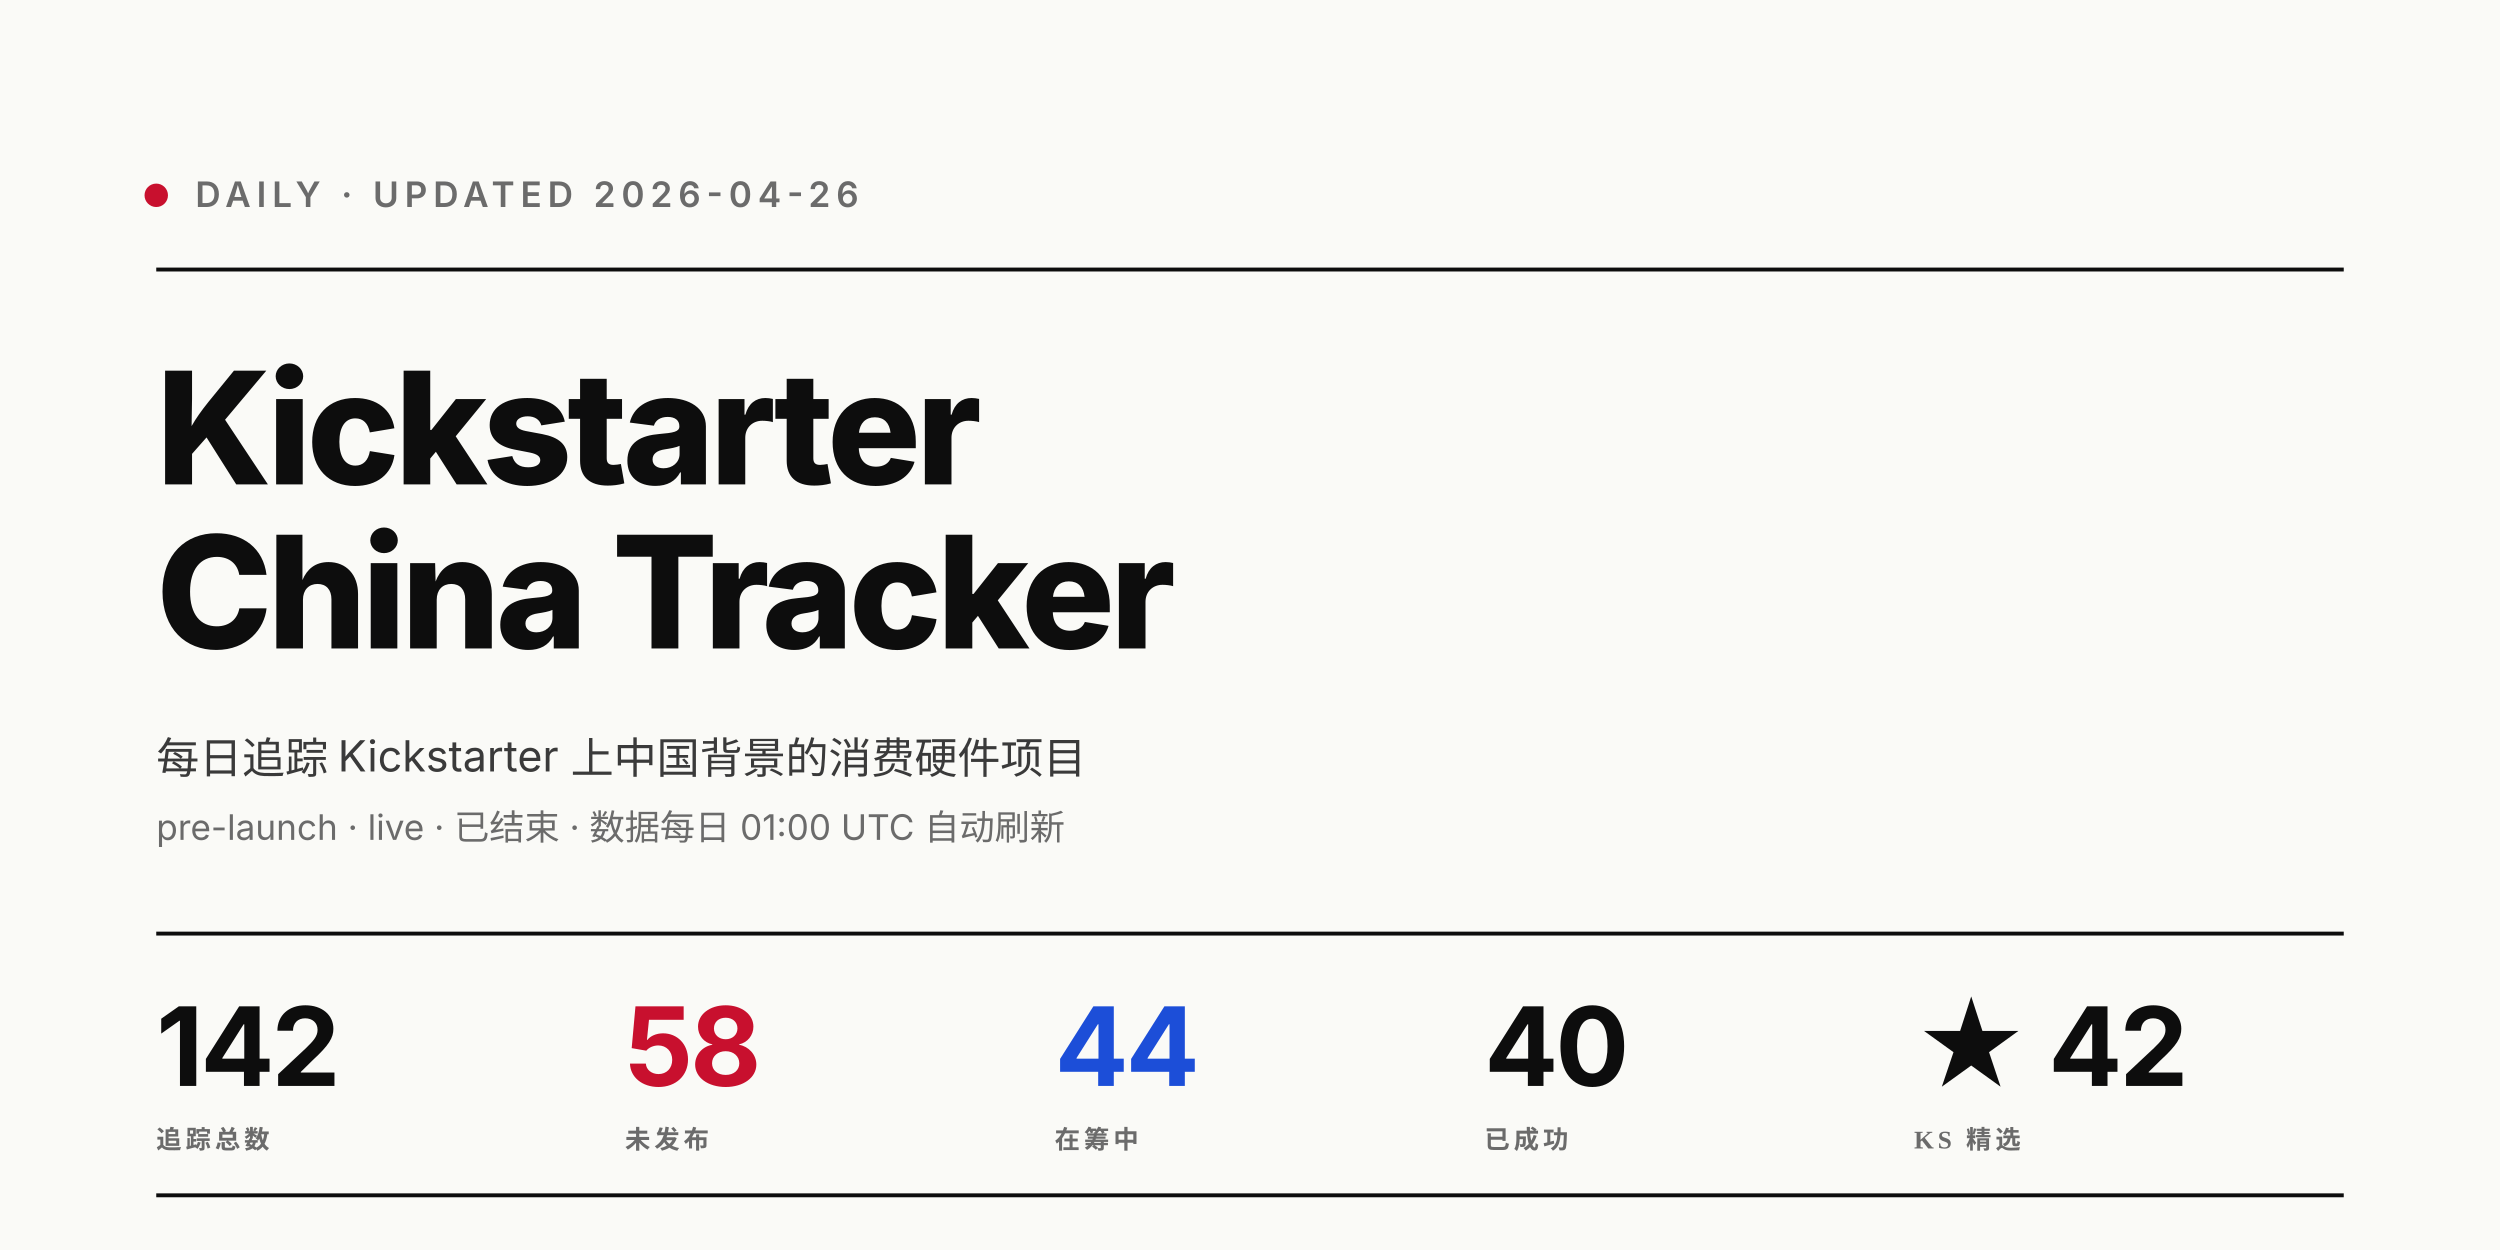
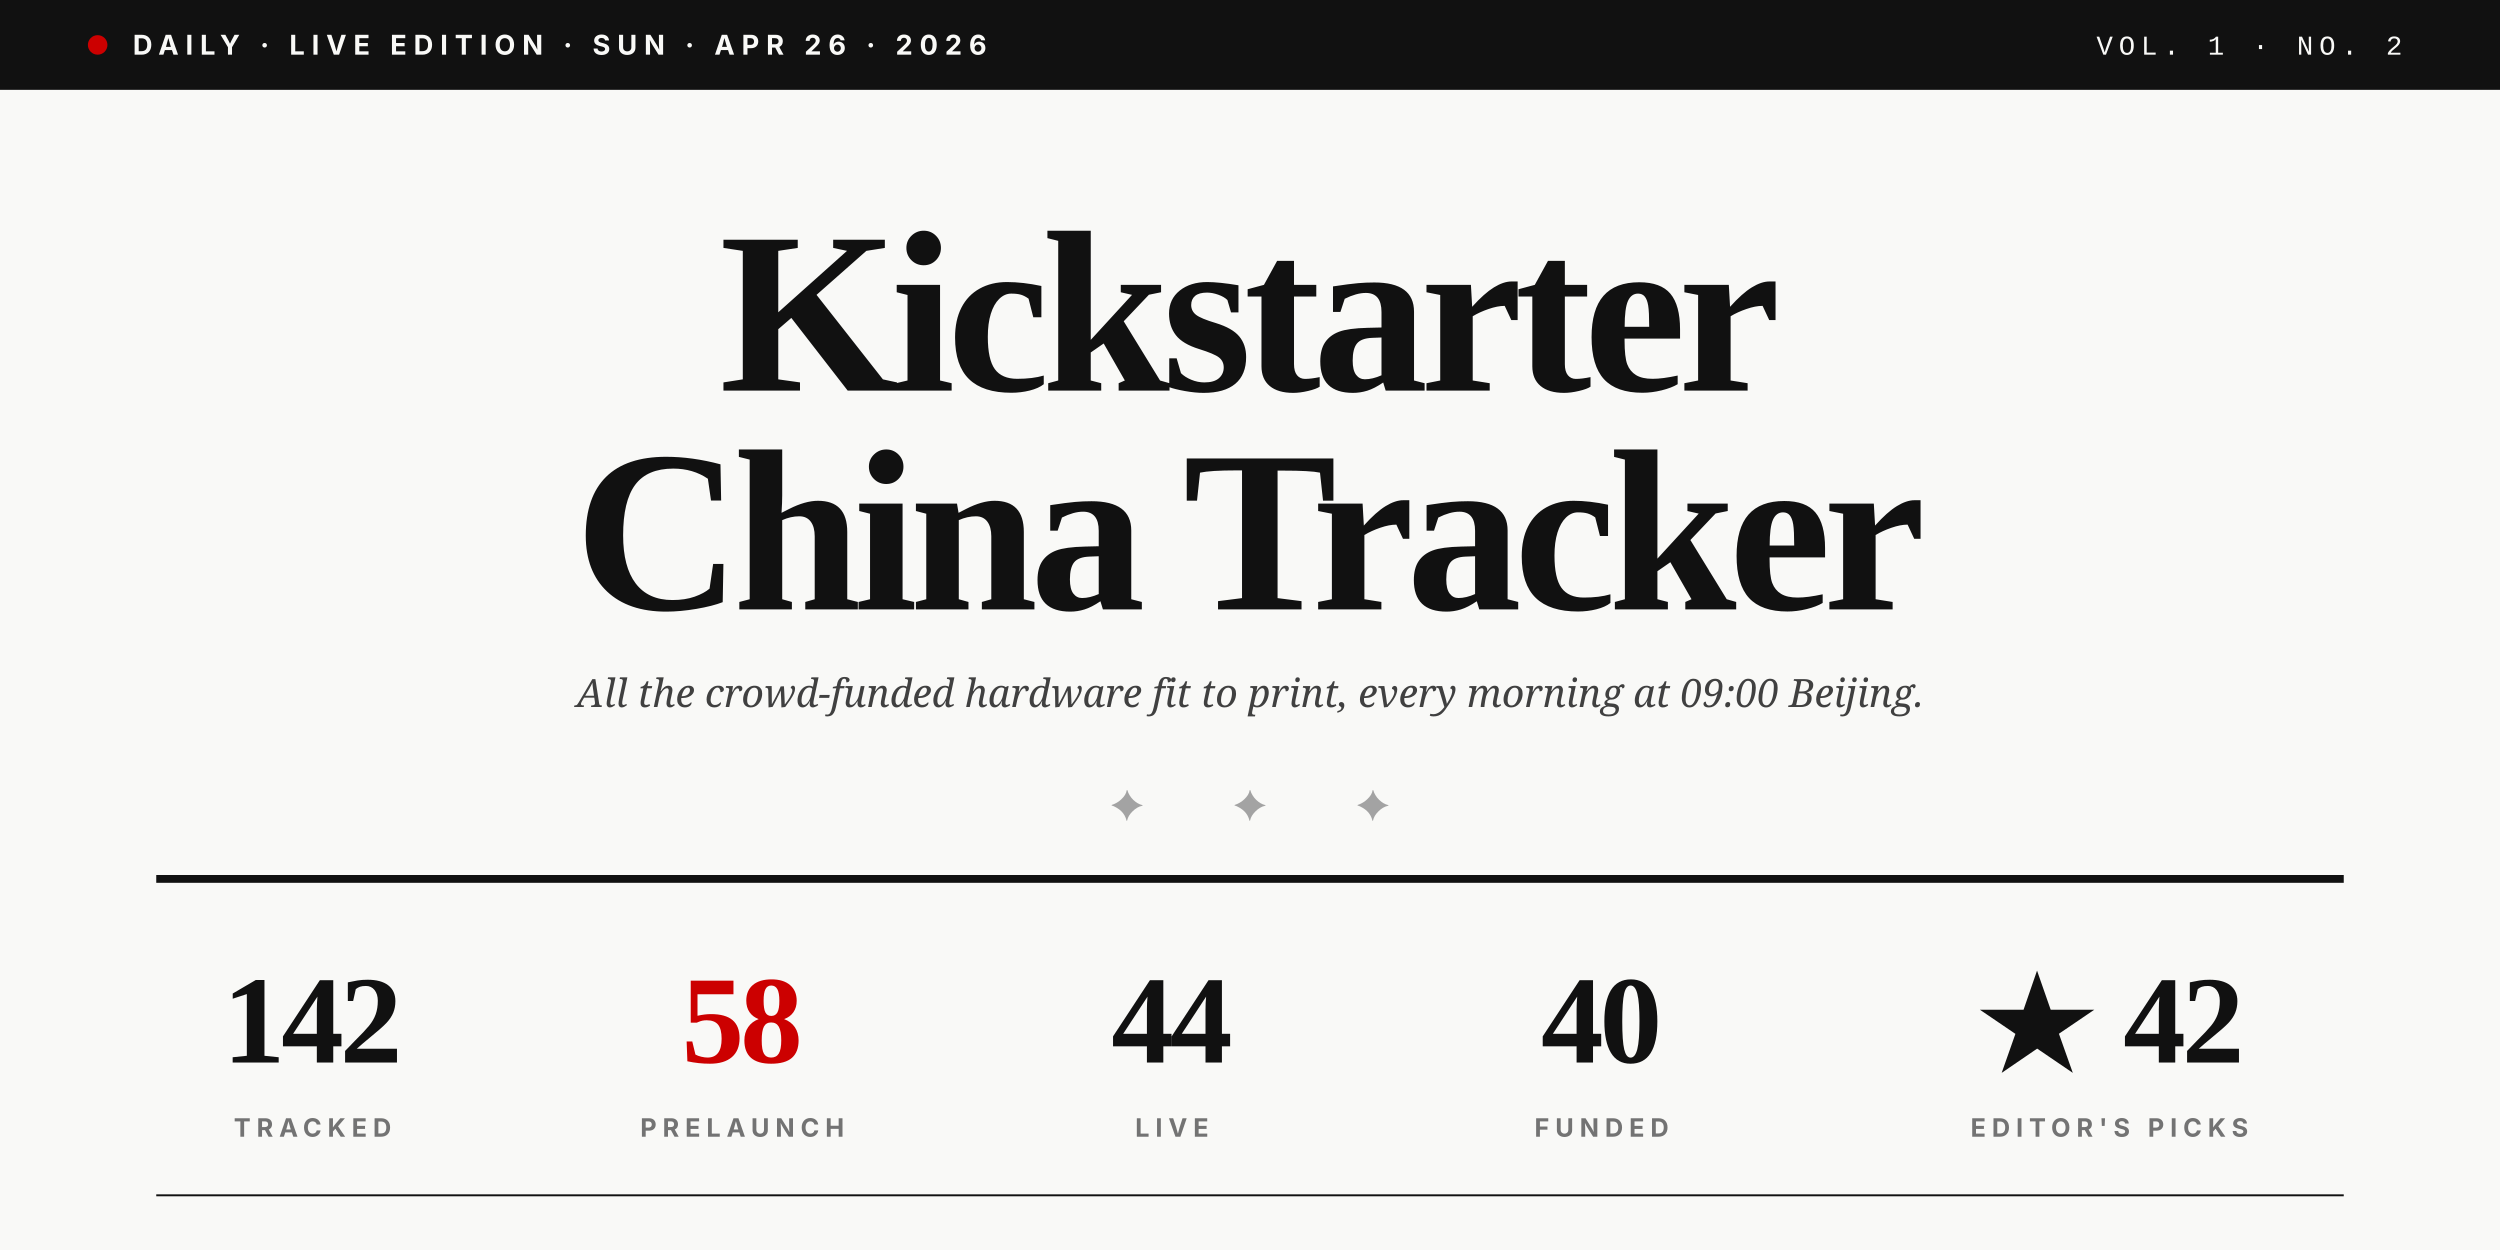
<svg xmlns="http://www.w3.org/2000/svg" viewBox="0 0 1280 640" role="img">
-   <rect width="1280" height="640" fill="#fafaf7" />
-   <circle cx="80" cy="100" r="6" fill="#c8102e" />
-   <text x="100" y="106" font-family="Inter, sans-serif" font-size="18" font-weight="600" fill="#6b6b6b" letter-spacing="3">DAILY · UPDATED 2026-04-26</text>
-   <line x1="80" y1="138" x2="1200" y2="138" stroke="#0d0d0d" stroke-width="2" />
-   <text x="80" y="248" font-family="Inter Tight, Inter, sans-serif" font-size="80" font-weight="800" fill="#0d0d0d" letter-spacing="-2.5">Kickstarter</text>
-   <text x="80" y="332" font-family="Inter Tight, Inter, sans-serif" font-size="80" font-weight="800" fill="#0d0d0d" letter-spacing="-2.5">China Tracker</text>
-   <text x="80" y="396" font-family="Inter, sans-serif" font-size="22" fill="#3a3a3a">每日追踪 Kickstarter 上中国背景的消费硬件项目</text>
-   <text x="80" y="430" font-family="Inter, sans-serif" font-size="18" fill="#6b6b6b">pre-launch · live · 已结束 · 数据每日 01:00 UTC 自动刷新</text>
-   <line x1="80" y1="478" x2="1200" y2="478" stroke="#0d0d0d" stroke-width="2" />
-   <text x="80" y="556" font-family="Inter Tight, Inter, sans-serif" font-size="56" font-weight="700" fill="#0d0d0d" letter-spacing="-1.5">142</text>
-   <text x="80" y="588" font-size="13" font-weight="600" fill="#6b6b6b" letter-spacing="2">追踪总数</text>
-   <text x="320" y="556" font-family="Inter Tight, Inter, sans-serif" font-size="56" font-weight="700" fill="#c8102e" letter-spacing="-1.5">58</text>
-   <text x="320" y="588" font-size="13" font-weight="600" fill="#6b6b6b" letter-spacing="2">未发布</text>
-   <text x="540" y="556" font-family="Inter Tight, Inter, sans-serif" font-size="56" font-weight="700" fill="#1c4ed8" letter-spacing="-1.5">44</text>
-   <text x="540" y="588" font-size="13" font-weight="600" fill="#6b6b6b" letter-spacing="2">在筹中</text>
-   <text x="760" y="556" font-family="Inter Tight, Inter, sans-serif" font-size="56" font-weight="700" fill="#0d0d0d" letter-spacing="-1.5">40</text>
-   <text x="760" y="588" font-size="13" font-weight="600" fill="#6b6b6b" letter-spacing="2">已成功</text>
-   <text x="980" y="556" font-family="Inter Tight, Inter, sans-serif" font-size="56" font-weight="700" fill="#0d0d0d" letter-spacing="-1.5">★ 42</text>
-   <text x="980" y="588" font-size="13" font-weight="600" fill="#6b6b6b" letter-spacing="2">KS 精选</text>
-   <line x1="80" y1="612" x2="1200" y2="612" stroke="#0d0d0d" stroke-width="2" />
+   <rect width="1280" height="640" fill="#F9F9F7" />
+   <rect x="0" y="0" width="1280" height="46" fill="#111111" />
+   <circle cx="50" cy="23" r="5" fill="#CC0000" />
+   <text x="68" y="28" font-family="Inter, Helvetica, sans-serif" font-size="14" font-weight="700" fill="#F9F9F7" letter-spacing="3.5">DAILY · LIVE EDITION · SUN · APR 26 · 2026</text>
+   <text x="1230" y="28" text-anchor="end" font-family="JetBrains Mono, Courier New, monospace" font-size="14" font-weight="500" fill="#F9F9F7" letter-spacing="3">VOL. 1 · NO. 2</text>
+   <text x="640" y="200" text-anchor="middle" font-family="Playfair Display, Times New Roman, serif" font-size="118" font-weight="900" fill="#111111" letter-spacing="-4">Kickstarter</text>
+   <text x="640" y="312" text-anchor="middle" font-family="Playfair Display, Times New Roman, serif" font-size="118" font-weight="900" fill="#111111" letter-spacing="-4">China Tracker</text>
+   <text x="640" y="362" text-anchor="middle" font-family="Lora, Georgia, serif" font-size="20" font-style="italic" fill="#404040">All the crowd-funded hardware fit to print, every morning at 09:00 Beijing.</text>
+   <text x="640" y="420" text-anchor="middle" font-family="Playfair Display, Times New Roman, serif" font-size="22" fill="#A3A3A3" letter-spacing="20">✦  ✦  ✦</text>
+   <line x1="80" y1="450" x2="1200" y2="450" stroke="#111111" stroke-width="4" />
+   <text x="160" y="544" text-anchor="middle" font-family="Playfair Display, Times New Roman, serif" font-size="64" font-weight="900" fill="#111111" letter-spacing="-2">142</text>
+   <text x="160" y="582" text-anchor="middle" font-family="Inter, Helvetica, sans-serif" font-size="13" font-weight="700" fill="#737373" letter-spacing="3">TRACKED</text>
+   <text x="380" y="544" text-anchor="middle" font-family="Playfair Display, Times New Roman, serif" font-size="64" font-weight="900" fill="#CC0000" letter-spacing="-2">58</text>
+   <text x="380" y="582" text-anchor="middle" font-family="Inter, Helvetica, sans-serif" font-size="13" font-weight="700" fill="#737373" letter-spacing="3">PRELAUNCH</text>
+   <text x="600" y="544" text-anchor="middle" font-family="Playfair Display, Times New Roman, serif" font-size="64" font-weight="900" fill="#111111" letter-spacing="-2">44</text>
+   <text x="600" y="582" text-anchor="middle" font-family="Inter, Helvetica, sans-serif" font-size="13" font-weight="700" fill="#737373" letter-spacing="3">LIVE</text>
+   <text x="820" y="544" text-anchor="middle" font-family="Playfair Display, Times New Roman, serif" font-size="64" font-weight="900" fill="#111111" letter-spacing="-2">40</text>
+   <text x="820" y="582" text-anchor="middle" font-family="Inter, Helvetica, sans-serif" font-size="13" font-weight="700" fill="#737373" letter-spacing="3">FUNDED</text>
+   <text x="1080" y="544" text-anchor="middle" font-family="Playfair Display, Times New Roman, serif" font-size="64" font-weight="900" fill="#111111" letter-spacing="-2">★ 42</text>
+   <text x="1080" y="582" text-anchor="middle" font-family="Inter, Helvetica, sans-serif" font-size="13" font-weight="700" fill="#737373" letter-spacing="3">EDITOR'S PICKS</text>
+   <line x1="80" y1="612" x2="1200" y2="612" stroke="#111111" stroke-width="1" />
</svg>
